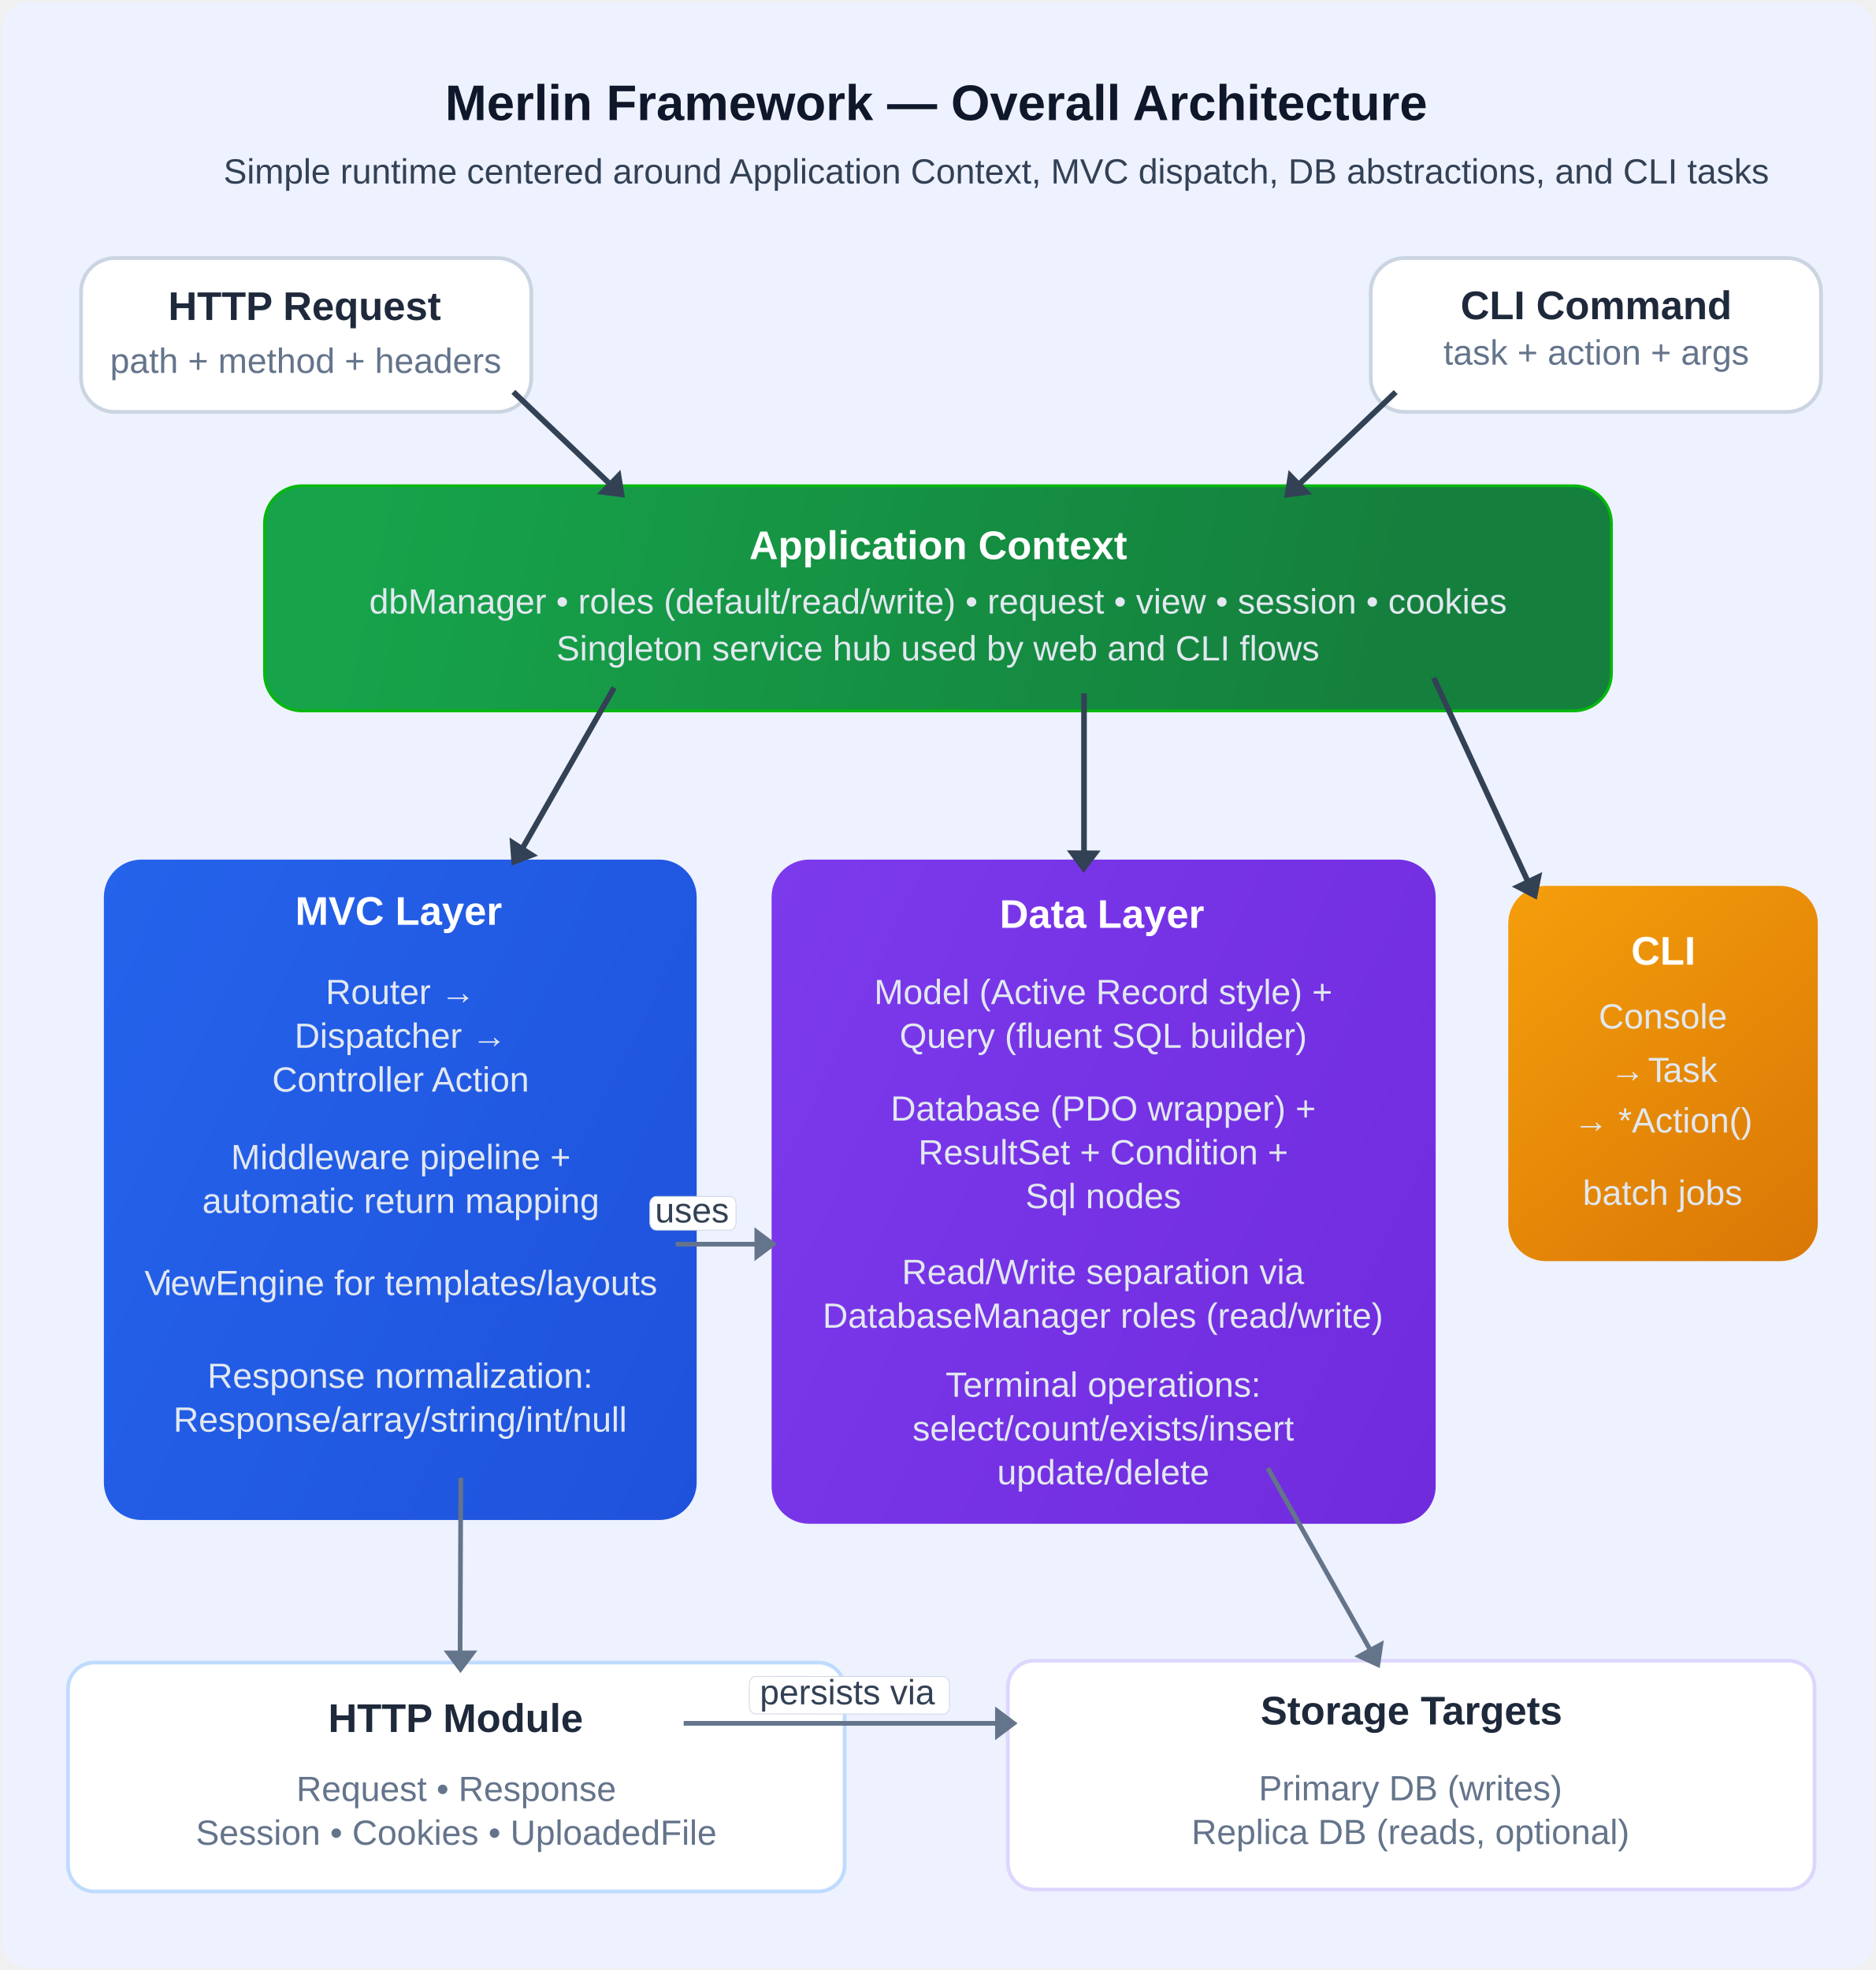
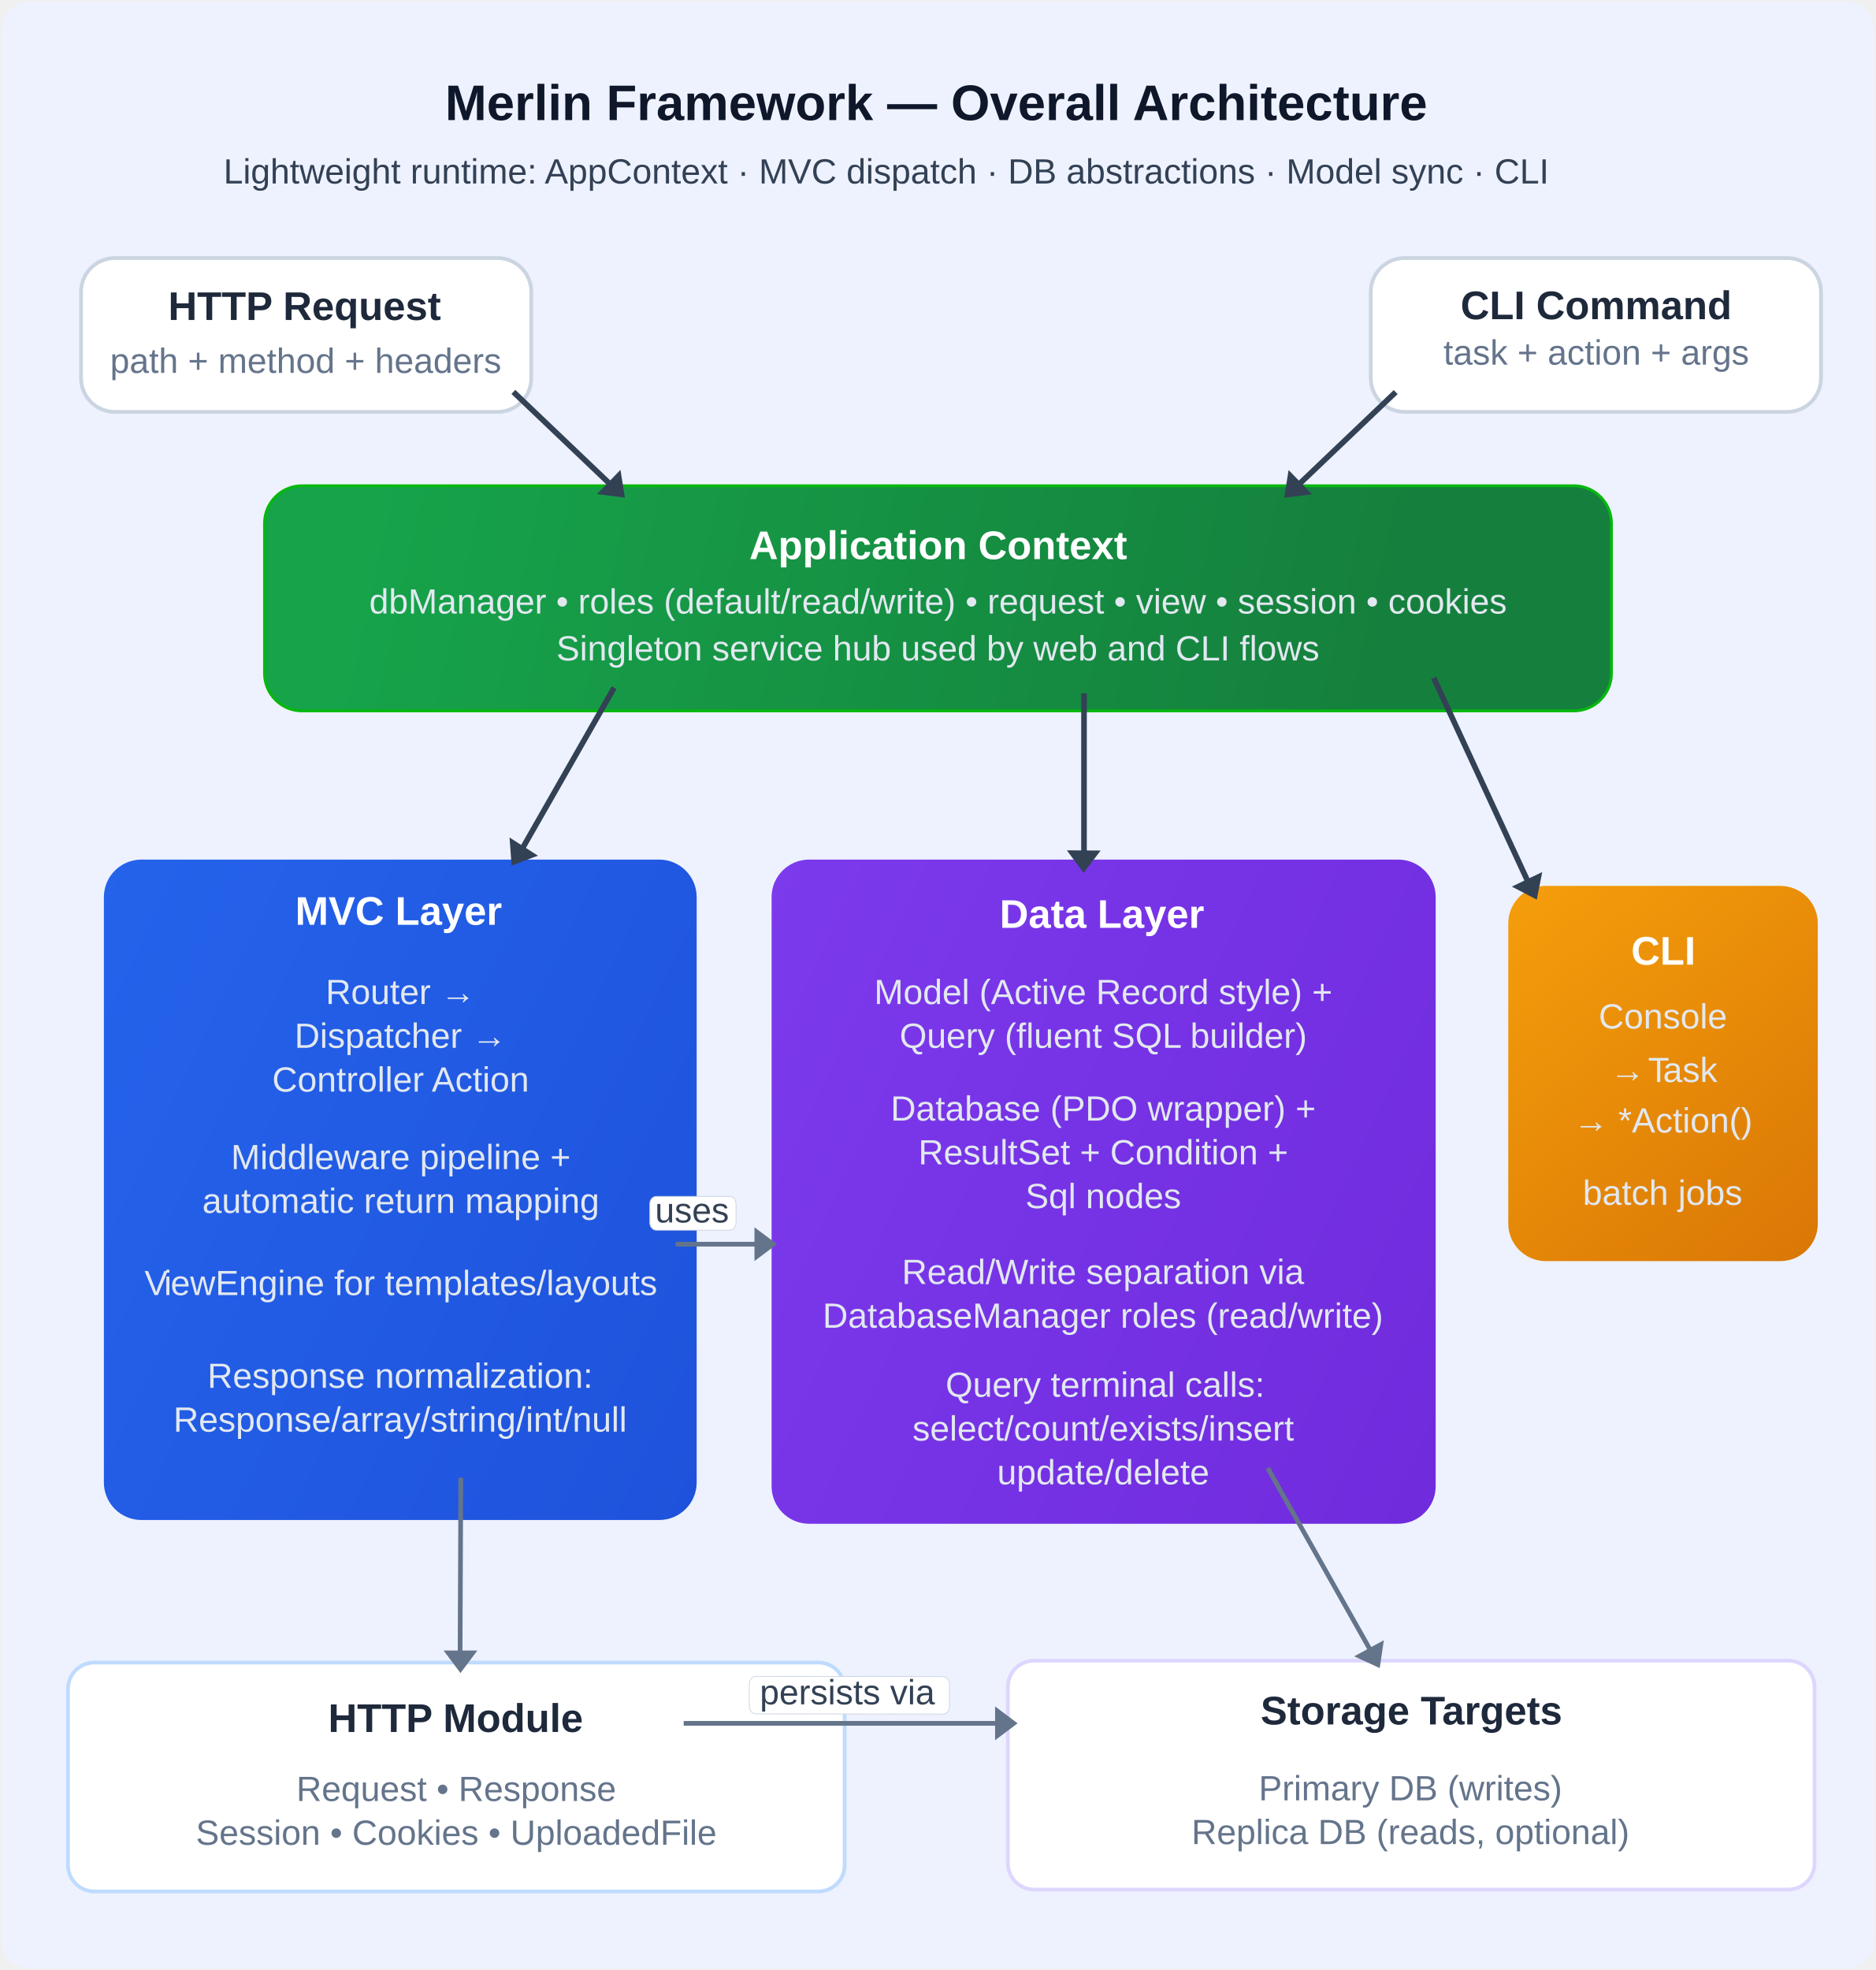
<svg xmlns="http://www.w3.org/2000/svg" width="100%" height="100%" viewBox="0 0 1000 1050" version="1.1" xml:space="preserve" style="fill-rule:evenodd;clip-rule:evenodd;" id="svg101">
  <path id="path26-5" d="M998.993,15.087L998.993,1034.91C998.993,1042.68 992.673,1048.99 984.88,1048.99L15.12,1048.99C7.331,1048.99 1.007,1042.68 1.007,1034.91L1.007,15.087C1.007,7.316 7.331,1.007 15.12,1.007L984.88,1.007C992.673,1.007 998.993,7.316 998.993,15.087Z" style="fill:rgb(238,242,255);" />
  <g transform="matrix(1,0,0,1,237.24,64)" id="g3">
    <g id="g2">
      <g id="g1">
        <text x="0px" y="0px" style="font-family:'Arial-BoldMT', 'Arial', sans-serif;font-weight:700;font-size:26.667px;fill:rgb(15,23,42);" id="text1">Merlin Framework — Overall <tspan x="366.55px 385.808px " y="0px 0px " id="tspan1">Ar</tspan>chitecture</text>
      </g>
    </g>
  </g>
  <g transform="matrix(1,0,0,1,119.16,97.808)" id="g5">
    <g id="g4">
      <g id="text2">
-         <text x="0px" y="0px" style="font-family:'ArialMT', 'Arial', sans-serif;font-size:18.667px;fill:rgb(51,65,85);" id="text3">Simple runtime centered around <tspan x="269.783px 282.234px " y="0px 0px " id="tspan3">Ap</tspan>plication Context, MVC dispatch, DB abstractions, and CLI tasks</text>
+         <text x="0px" y="0px" style="font-family:'ArialMT', 'Arial', sans-serif;font-size:18.667px;fill:rgb(51,65,85);" id="text3">Lightweight runtime: AppContext · MVC dispatch · DB abstractions · Model sync · CLI</text>
      </g>
    </g>
  </g>
  <g id="g63" transform="matrix(1,0,0,1,0,1.79523)">
    <path id="path2" d="M283.209,153.742L283.209,199.742C283.209,209.676 275.143,217.742 265.209,217.742L61.209,217.742C51.275,217.742 43.209,209.676 43.209,199.742L43.209,153.742C43.209,143.808 51.275,135.742 61.209,135.742L265.209,135.742C275.143,135.742 283.209,143.808 283.209,153.742Z" style="fill:white;stroke:rgb(203,213,225);stroke-width:2px;" />
    <g transform="matrix(1,0,0,1,89.6628,168.742)" id="g8">
      <g id="g7">
        <g id="g6">
          <text x="0px" y="0px" style="font-family:'Arial-BoldMT', 'Arial', sans-serif;font-weight:700;font-size:21.333px;fill:rgb(30,41,59);" id="text5">HTTP<tspan x="55.312px 61.239px " y="0px 0px " id="tspan5"> R</tspan>equest</text>
        </g>
      </g>
    </g>
    <g transform="matrix(1,0,0,1,162.953,196.957)" id="g10">
      <g id="g9">
        <g id="text4">
          <text x="-104.298px" y="0px" style="font-family:'ArialMT', 'Arial', sans-serif;font-size:18.667px;fill:rgb(100,116,139);" id="text8">path + method + headers</text>
        </g>
      </g>
    </g>
  </g>
  <g id="g62">
    <path id="path4" d="M970.701,155.537L970.701,201.537C970.701,211.471 962.631,219.537 952.701,219.537L748.701,219.537C738.767,219.537 730.701,211.471 730.701,201.537L730.701,155.537C730.701,145.603 738.767,137.537 748.701,137.537L952.701,137.537C962.631,137.537 970.701,145.603 970.701,155.537Z" style="fill:white;stroke:rgb(203,213,225);stroke-width:2px;" />
    <g id="g12" transform="matrix(1,0,0,1,778.576,170.136)">
      <g id="g11">
        <text id="text51" x="0px" y="0px" style="font-family:'Arial-BoldMT', 'Arial', sans-serif;font-weight:700;font-size:21.333px;fill:rgb(30,41,59);">CLI Command</text>
      </g>
    </g>
    <g id="text6" transform="matrix(1,0,0,1,769.444,194.34)">
      <g id="g13">
        <text id="text61" x="0px" y="0px" style="font-family:'ArialMT', 'Arial', sans-serif;font-size:18.667px;fill:rgb(100,116,139);">task + action + args</text>
      </g>
    </g>
  </g>
  <g id="g64" transform="matrix(1,0,0,1,1.01815,0)">
    <path id="path6" d="m 857.982,278.907 v 80 c 0,11.038 -8.962,20 -20,20 h -678 c -11.038,0 -20,-8.962 -20,-20 v -80 c 0,-11.038 8.962,-20 20,-20 h 678 c 11.038,0 20,8.962 20,20 z" style="fill:url(#_Linear1);stroke:#06b80d;stroke-width:1.5px" />
    <g transform="translate(398.3741,298.009)" id="g16">
      <g id="g15">
        <g id="text7">
          <g transform="matrix(21.3333,0,0,21.3333,201.479,0)" id="g14">
                    </g>
          <text x="0" y="0" style="font-weight:700;font-size:21.333px;font-family:Arial-BoldMT, Arial, sans-serif;fill:#ffffff" id="text14">Application Context</text>
        </g>
      </g>
    </g>
    <g transform="translate(195.8026,327.009)" id="g19">
      <g id="g18">
        <g id="g17">
          <text x="0" y="0" style="font-size:18.667px;font-family:ArialMT, Arial, sans-serif;fill:#e2e8f0" id="text16">dbManager • roles (default/read/write) • request • view • session • cookies</text>
        </g>
      </g>
    </g>
    <g id="text10" transform="translate(295.5407,352.009)">
      <g id="g20">
-         <text id="text101" x="0" y="0" style="font-size:18.667px;font-family:ArialMT, Arial, sans-serif;fill:#e2e8f0">Singleton service hub used by web and CLI ﬂows</text>
+         <text id="text101" x="0" y="0" style="font-size:18.667px;font-family:ArialMT, Arial, sans-serif;fill:#e2e8f0">Singleton service hub used by web and CLI flows</text>
      </g>
    </g>
  </g>
  <g id="g95" transform="matrix(1,0,0,1,0,-86)">
    <path id="path11" d="M371.372,564.155L371.372,876.155C371.372,887.193 362.41,896.155 351.372,896.155L75.372,896.155C64.334,896.155 55.372,887.193 55.372,876.155L55.372,564.155C55.372,553.117 64.334,544.155 75.372,544.155L351.372,544.155C362.41,544.155 371.372,553.117 371.372,564.155Z" style="fill:url(#_Linear2);" />
    <g id="text11" transform="matrix(1,0,0,1,157.352,578.917)">
      <g id="g21">
        <text id="text111" x="0px" y="0px" style="font-family:'Arial-BoldMT', 'Arial', sans-serif;font-weight:700;font-size:21.333px;fill:white;">MVC Layer</text>
      </g>
    </g>
    <g id="g25" transform="matrix(1,0,0,1,233.991,612.719)">
      <g id="text12" transform="matrix(1,0,0,1,38.1089,8.42407)">
        <g transform="matrix(1,0,0,1,-58.55,0)" id="g22">
          <text x="-39.94px" y="0px" style="font-family:'ArialMT', 'Arial', sans-serif;font-size:18.667px;fill:rgb(226,232,240);" id="text21">Router →</text>
        </g>
        <g transform="matrix(1,0,0,1,-58.55,23.3334)" id="g23">
          <text x="-56.538px" y="0px" style="font-family:'ArialMT', 'Arial', sans-serif;font-size:18.667px;fill:rgb(226,232,240);" id="text22">Dispatcher →</text>
        </g>
        <g transform="matrix(1,0,0,1,-58.55,46.6668)" id="g24">
          <text x="-68.478px" y="0px" style="font-family:'ArialMT', 'Arial', sans-serif;font-size:18.667px;fill:rgb(226,232,240);" id="text23">Controller <tspan x="16.598px 29.048px " y="0px 0px " id="tspan23">Ac</tspan>tion</text>
        </g>
      </g>
      <g id="text79">
            </g>
    </g>
    <g id="text13" transform="matrix(1,0,0,1,279.326,709.14)">
      <g id="g28">
        <g id="text131">
          <g transform="matrix(1,0,0,1,-65.6664,0)" id="g26">
            <text x="-90.535px" y="0px" style="font-family:'ArialMT', 'Arial', sans-serif;font-size:18.667px;fill:rgb(226,232,240);" id="text25">Middleware pipeline +</text>
          </g>
          <g transform="matrix(1,0,0,1,-65.6664,23.3334)" id="g27">
            <text x="-105.834px" y="0px" style="font-family:'ArialMT', 'Arial', sans-serif;font-size:18.667px;fill:rgb(226,232,240);" id="text26">automatic return mapping</text>
          </g>
        </g>
      </g>
    </g>
    <g id="g32" transform="matrix(1,0,0,1,195.163,776.266)">
      <g id="g31">
        <g transform="matrix(1,0,0,1,-118.141,0)" id="g29">
          <text x="0px" y="0px" style="font-family:'ArialMT', 'Arial', sans-serif;font-size:18.667px;fill:rgb(226,232,240);" id="text28">V</text>
        </g>
        <g transform="matrix(1,0,0,1,-107.758,0)" id="g30">
          <text x="0px" y="0px" style="font-family:'ArialMT', 'Arial', sans-serif;font-size:18.667px;fill:rgb(226,232,240);" id="text29">i<tspan x="3.555px " y="0px " id="tspan29">e</tspan>wEngine for templates/layouts</text>
        </g>
      </g>
    </g>
    <g id="g35" transform="matrix(1,0,0,1,257.2,822.103)">
      <g id="text15">
        <g transform="matrix(1,0,0,1,-43.9046,3.61032)" id="g33">
          <text x="-102.722px" y="0px" style="font-family:'ArialMT', 'Arial', sans-serif;font-size:18.667px;fill:rgb(226,232,240);" id="text32">Response normalization:</text>
        </g>
        <g transform="matrix(1,0,0,1,-43.9046,26.9437)" id="g34">
          <text x="-120.873px" y="0px" style="font-family:'ArialMT', 'Arial', sans-serif;font-size:18.667px;fill:rgb(226,232,240);" id="text33">Response/array/string/int/null</text>
        </g>
      </g>
    </g>
  </g>
  <g id="g36" transform="matrix(1,0,0,1,-124.751,274.123)">
    <path id="path16" d="M575,626L575,720C575,727.727 568.727,734 561,734L175,734C167.273,734 161,727.727 161,720L161,626C161,618.273 167.273,612 175,612L561,612C568.727,612 575,618.273 575,626Z" style="fill:white;stroke:rgb(191,219,254);stroke-width:2px;" />
  </g>
  <g transform="matrix(1,0,0,1,174.946,923.123)" id="g38">
    <g id="g37">
      <g id="text17">
        <text x="0px" y="0px" style="font-family:'Arial-BoldMT', 'Arial', sans-serif;font-weight:700;font-size:21.333px;fill:rgb(30,41,59);" id="text36">HTTP<tspan x="55.312px 61.239px " y="0px 0px " id="tspan36"> M</tspan>odule</text>
      </g>
    </g>
  </g>
  <g id="text18" transform="matrix(1,0,0,1,304.504,959.914)">
    <g id="g41">
      <g id="text181">
        <g transform="matrix(1,0,0,1,-61.2866,0)" id="g39">
          <text x="-85.244px" y="0px" style="font-family:'ArialMT', 'Arial', sans-serif;font-size:18.667px;fill:rgb(100,116,139);" id="text38">Request • Response</text>
        </g>
        <g transform="matrix(1,0,0,1,-61.2866,23.3334)" id="g40">
          <text x="-138.829px" y="0px" style="font-family:'ArialMT', 'Arial', sans-serif;font-size:18.667px;fill:rgb(100,116,139);" id="text39">Session • Cookies • UploadedFile</text>
        </g>
      </g>
    </g>
  </g>
  <g id="g96" transform="translate(-6,-86)">
    <path id="path19" d="m 771.301,564.155 v 314 c 0,11.038 -8.96,20 -20,20 h -314 c -11.038,0 -20,-8.962 -20,-20 v -314 c 0,-11.038 8.962,-20 20,-20 h 314 c 11.04,0 20,8.962 20,20 z" style="fill:url(#_Linear3)" />
    <g id="text19" transform="translate(538.8487,580.539)">
      <g id="g42">
        <text id="text191" x="0" y="0" style="font-weight:700;font-size:21.333px;font-family:Arial-BoldMT, Arial, sans-serif;fill:#ffffff">Data Layer</text>
      </g>
    </g>
    <g id="g46" transform="translate(672.3771,621.16)">
      <g id="g45">
        <g id="text221">
          <g transform="translate(-78.2512)" id="g43">
            <text x="-122.154" y="0" style="font-size:18.667px;font-family:ArialMT, Arial, sans-serif;fill:#e2e8f0" id="text42">Model (Active Record style) +</text>
          </g>
          <g transform="translate(-78.2512,23.3334)" id="g44">
            <text x="-108.591" y="0" style="font-size:18.667px;font-family:ArialMT, Arial, sans-serif;fill:#e2e8f0" id="text43">Query (fluent SQL builder)</text>
          </g>
        </g>
      </g>
    </g>
    <g id="g51" transform="translate(650.4179,674.844)">
      <g id="g50">
        <g transform="translate(-56.3189,8.42407)" id="g47">
          <text x="-113.345" y="0" style="font-size:18.667px;font-family:ArialMT, Arial, sans-serif;fill:#e2e8f0" id="text46">Database (PDO wrapper) +</text>
        </g>
        <g transform="translate(-56.3189,31.7574)" id="g48">
          <text x="-98.579" y="0" style="font-size:18.667px;font-family:ArialMT, Arial, sans-serif;fill:#e2e8f0" id="text47">ResultSet + Condition +</text>
        </g>
        <g transform="translate(-56.3189,55.0908)" id="g49">
          <text x="-41.512" y="0" style="font-size:18.667px;font-family:ArialMT, Arial, sans-serif;fill:#e2e8f0" id="text48">Sql nodes</text>
        </g>
      </g>
    </g>
    <g transform="translate(593.9619,770.336)" id="g52" style="clip-rule:evenodd;display:inline;fill-rule:evenodd">
      <text x="-107.215" y="0" style="font-size:18.667px;font-family:ArialMT, Arial, sans-serif;fill:#e2e8f0" id="text52">Read/Write separation via</text>
    </g>
    <g transform="translate(529.9537,793.6694)" id="g53" style="clip-rule:evenodd;fill-rule:evenodd">
      <text x="-85.44" y="0" style="font-size:18.667px;font-family:ArialMT, Arial, sans-serif;fill:#e2e8f0" id="text53">DatabaseManager roles (read/write)</text>
    </g>
    <g id="g60" transform="translate(672.9418,830.47)">
      <g id="g59">
        <g id="text261">
          <g transform="translate(-78.8616)" id="g56">
-             <text x="-84.041" y="0" style="font-size:18.667px;font-family:ArialMT, Arial, sans-serif;fill:#e2e8f0" id="text55">T<tspan x="-74.708 -64.326" y="0 0" id="tspan55">er</tspan>minal operations:</text>
+             <text x="-84.041" y="0" style="font-size:18.667px;font-family:ArialMT, Arial, sans-serif;fill:#e2e8f0" id="text55">Query terminal calls:</text>
          </g>
          <g transform="translate(-78.8616,23.3334)" id="g57">
            <text x="-101.673" y="0" style="font-size:18.667px;font-family:ArialMT, Arial, sans-serif;fill:#e2e8f0" id="text56">select/count/exists/insert</text>
          </g>
          <g transform="translate(-78.8616,46.6668)" id="g58">
            <text x="-56.57" y="0" style="font-size:18.667px;font-family:ArialMT, Arial, sans-serif;fill:#e2e8f0" id="text57">update/delete</text>
          </g>
        </g>
      </g>
    </g>
  </g>
  <path id="path26" d="M967.249,899.123L967.249,993.123C967.249,1000.85 960.979,1007.12 953.249,1007.12L551.249,1007.12C543.522,1007.12 537.249,1000.85 537.249,993.123L537.249,899.123C537.249,891.396 543.522,885.123 551.249,885.123L953.249,885.123C960.979,885.123 967.249,891.396 967.249,899.123Z" style="fill:white;stroke:rgb(221,214,254);stroke-width:2px;" />
  <g transform="matrix(1,0,0,1,671.963,919.123)" id="g65">
    <g id="g61">
      <g id="text27">
        <text x="0px" y="0px" style="font-family:'Arial-BoldMT', 'Arial', sans-serif;font-weight:700;font-size:21.333px;fill:rgb(30,41,59);" id="text60">Storage T<tspan x="96.802px 108.666px " y="0px 0px " id="tspan60">ar</tspan>gets</text>
      </g>
    </g>
  </g>
  <g id="g69" transform="matrix(1,0,0,1,814.685,959.553)">
    <g id="g68">
      <g id="text281">
        <g transform="matrix(1,0,0,1,-62.8317,0)" id="g66">
          <text x="-80.888px" y="0px" style="font-family:'ArialMT', 'Arial', sans-serif;font-size:18.667px;fill:rgb(100,116,139);" id="text65">Primary DB (writes)</text>
        </g>
        <g transform="matrix(1,0,0,1,-62.8317,23.3334)" id="g67">
          <text x="-116.722px" y="0px" style="font-family:'ArialMT', 'Arial', sans-serif;font-size:18.667px;fill:rgb(100,116,139);" id="text66">Replica DB (reads, optional)</text>
        </g>
      </g>
    </g>
  </g>
  <g id="g90" transform="translate(18.39542,-86)">
    <g id="g81">
      <g id="g901">
        <path id="path28" d="m 950.604,578.17 v 160 c 0,11.038 -8.96,20 -20,20 h -125 c -11.04,0 -20,-8.962 -20,-20 v -160 c 0,-11.038 8.96,-20 20,-20 h 125 c 11.04,0 20,8.962 20,20 z" style="fill:url(#_Linear4)" />
        <g transform="translate(851.109,600.17)" id="g72">
          <g id="g71">
            <g id="g70">
              <text x="0" y="0" style="font-weight:700;font-size:21.333px;font-family:Arial-BoldMT, Arial, sans-serif;fill:#ffffff" id="text69">CLI</text>
            </g>
          </g>
        </g>
        <g id="text30" transform="translate(833.783,634.17)">
          <g id="g73">
            <text id="text301" x="0" y="0" style="font-size:18.667px;font-family:ArialMT, Arial, sans-serif;fill:#e2e8f0">Console</text>
          </g>
        </g>
        <g id="g76" transform="translate(866.447,662.716)">
          <g id="text31">
            <g transform="translate(-26.527)" id="g74">
              <text x="0" y="0" style="font-size:18.667px;font-family:ArialMT, Arial, sans-serif;fill:#e2e8f0" id="text73">→</text>
            </g>
            <g transform="translate(-6.371)" id="g75">
              <text x="0" y="0" style="font-size:18.667px;font-family:ArialMT, Arial, sans-serif;fill:#e2e8f0" id="text74">T<tspan x="8 16.898" y="0 0" id="tspan74">as</tspan>k</text>
            </g>
          </g>
        </g>
        <g id="g78" transform="translate(820.366,689.63)">
          <g id="g77">
            <text id="text321" x="0" y="0" style="font-size:18.667px;font-family:ArialMT, Arial, sans-serif;fill:#e2e8f0">→ *Action()</text>
          </g>
        </g>
        <g id="g80" transform="translate(825.306,728.17)">
          <g id="g79">
            <text id="text331" x="0" y="0" style="font-size:18.667px;font-family:ArialMT, Arial, sans-serif;fill:#e2e8f0">batch jobs</text>
          </g>
        </g>
      </g>
    </g>
  </g>
  <path id="path33" d="M273.655,208.884L325.754,258.547" style="fill:none;fill-rule:nonzero;stroke:rgb(51,65,85);stroke-width:3px;" />
  <g id="g82" transform="matrix(0.717704,0.696349,-0.696349,0.717704,117.81,-176.339)">
    <path id="path34" d="M450,176L450,158L462,167L450,176Z" style="fill:rgb(51,65,85);" />
  </g>
  <path id="path33-1" d="M743.989,208.99L691.89,258.652" style="fill:none;fill-rule:nonzero;stroke:rgb(51,65,85);stroke-width:3px;" />
  <g id="g34-7" transform="matrix(-0.717704,0.696349,0.696349,0.717704,899.835,-176.234)">
    <path id="path34-1" d="M450,176L450,158L462,167L450,176Z" style="fill:rgb(51,65,85);" />
  </g>
  <g id="g83" transform="matrix(0.339395,0.940644,0.940644,-0.339395,657.362,89.9094)">
    <path id="path36" d="m 408.541,27.744 1.802,-17.91 11.039,10.156 z" style="fill:#334155" />
  </g>
  <g id="g84" transform="matrix(0.275425,0.961322,0.961322,-0.275425,335.419,99.1945)">
    <path id="path37" d="m 409.661,144.018 -5.074,-17.27 14.051,5.252 z" style="fill:#334155" />
  </g>
  <g id="g85" transform="rotate(122.5648,340.3531,253.9967)">
    <path id="path38" d="m 539.497,208.39 v -18 l 12,9 z" style="fill:#334155" />
  </g>
  <path id="path40" d="M 327.369,366.529 275.774,456.924" style="fill:none;fill-rule:nonzero;stroke:#334155;stroke-width:3px" />
  <path id="path41" d="m 577.846,369.484 -0.012,88.265" style="fill:none;fill-rule:nonzero;stroke:#334155;stroke-width:3px" />
  <path id="path42" d="m 764.223,361.257 52.745,114.039" style="fill:none;fill-rule:nonzero;stroke:#334155;stroke-width:3px" />
  <path id="path43" d="M360.178,663.14L406.178,663.14" style="fill:none;fill-rule:nonzero;stroke:rgb(100,116,139);stroke-width:2.5px;" />
  <g id="g87" transform="matrix(1,0,0,1,369.272,650.768)">
    <path id="path2-9" d="M23.068,-9.132L23.068,0.96C23.068,3.14 21.524,4.909 19.622,4.909L-19.432,4.909C-21.333,4.909 -22.878,3.14 -22.878,0.96L-22.878,-9.132C-22.878,-11.311 -21.333,-13.081 -19.432,-13.081L19.622,-13.081C21.524,-13.081 23.068,-11.311 23.068,-9.132Z" style="fill:white;stroke:rgb(203,213,225);stroke-width:0.41px;" />
    <g id="g86" transform="matrix(1,0,0,1,-20.1072,0.802292)">
      <text x="0px" y="0px" style="font-family:'ArialMT', 'Arial', sans-serif;font-size:18.667px;fill:rgb(51,65,85);" id="text85">uses</text>
    </g>
  </g>
  <path id="path44" d="M245.648,787.679L245.246,883.261" style="fill:none;fill-rule:nonzero;stroke:rgb(100,116,139);stroke-width:2.5px;" />
  <path id="path45" d="M675.788,782.464L732.149,882.458" style="fill:none;fill-rule:nonzero;stroke:rgb(100,116,139);stroke-width:2.5px;" />
  <path id="path46" d="M364.441,918.524L534.441,918.524" style="fill:none;fill-rule:nonzero;stroke:rgb(100,116,139);stroke-width:2.5px;" />
  <g id="g97" transform="matrix(1,0,0,1,442.999,908.392)">
    <g id="g89">
      <g id="g971">
        <path id="path2-9-5" d="M63.114,-10.84L63.114,1.252C63.114,3.431 61.57,5.203 59.668,5.201L-40.103,5.101C-42.004,5.099 -43.549,3.331 -43.549,1.152L-43.549,-10.941C-43.549,-13.12 -42.004,-14.892 -40.103,-14.89L59.668,-14.789C61.57,-14.787 63.114,-13.02 63.114,-10.84Z" style="fill:white;stroke:rgb(203,213,225);stroke-width:0.41px;" />
        <g id="g88" transform="matrix(1,0,0,1,-38.012,0)">
          <text x="0px" y="0px" style="font-family:'ArialMT', 'Arial', sans-serif;font-size:18.667px;fill:rgb(51,65,85);" id="text87">persists via</text>
        </g>
      </g>
    </g>
  </g>
  <g id="g91" transform="matrix(-3.82857e-16,1,-1,-3.82857e-16,412.464,429.728)">
    <path id="path47" d="M450,176L450,158L462,167L450,176Z" style="fill:rgb(100,116,139);" />
  </g>
  <g id="g92" transform="matrix(1,0,0,1,80.4413,751.524)">
    <path id="path48" d="M450,176L450,158L462,167L450,176Z" style="fill:rgb(100,116,139);" />
  </g>
  <g id="g93" transform="matrix(1,0,0,1,-47.8224,496.14)">
    <path id="path49" d="M450,176L450,158L462,167L450,176Z" style="fill:rgb(100,116,139);" />
  </g>
  <g id="g94" transform="matrix(0.476871,0.878973,-0.878973,0.476871,661.956,403.352)">
    <path id="path50" d="M450,176L450,158L462,167L450,176Z" style="fill:rgb(100,116,139);" />
  </g>
  <defs id="defs101">
    <linearGradient id="_Linear1" x1="0" y1="0" x2="1" y2="0" gradientUnits="userSpaceOnUse" gradientTransform="matrix(525.606,114.082,-114.082,525.606,201.4149,260.11)">
      <stop offset="0" style="stop-color:rgb(22,163,74);stop-opacity:1" id="stop94" />
      <stop offset="1" style="stop-color:rgb(21,128,61);stop-opacity:1" id="stop95" />
    </linearGradient>
    <linearGradient id="_Linear2" x1="0" y1="0" x2="1" y2="0" gradientUnits="userSpaceOnUse" gradientTransform="matrix(484,230,-230,484,55.3725,544.155)">
      <stop offset="0" style="stop-color:rgb(37,99,235);stop-opacity:1" id="stop96" />
      <stop offset="1" style="stop-color:rgb(29,78,216);stop-opacity:1" id="stop97" />
    </linearGradient>
    <linearGradient id="_Linear3" x1="0" y1="0" x2="1" y2="0" gradientUnits="userSpaceOnUse" gradientTransform="matrix(500,230,-230,500,417.3009,544.155)">
      <stop offset="0" style="stop-color:rgb(124,58,237);stop-opacity:1" id="stop98" />
      <stop offset="1" style="stop-color:rgb(109,40,217);stop-opacity:1" id="stop99" />
    </linearGradient>
    <linearGradient id="_Linear4" x1="0" y1="0" x2="1" y2="0" gradientUnits="userSpaceOnUse" gradientTransform="matrix(165,200,-200,165,785.604,558.17)">
      <stop offset="0" style="stop-color:rgb(245,158,11);stop-opacity:1" id="stop100" />
      <stop offset="1" style="stop-color:rgb(217,119,6);stop-opacity:1" id="stop101" />
    </linearGradient>
  </defs>
</svg>
